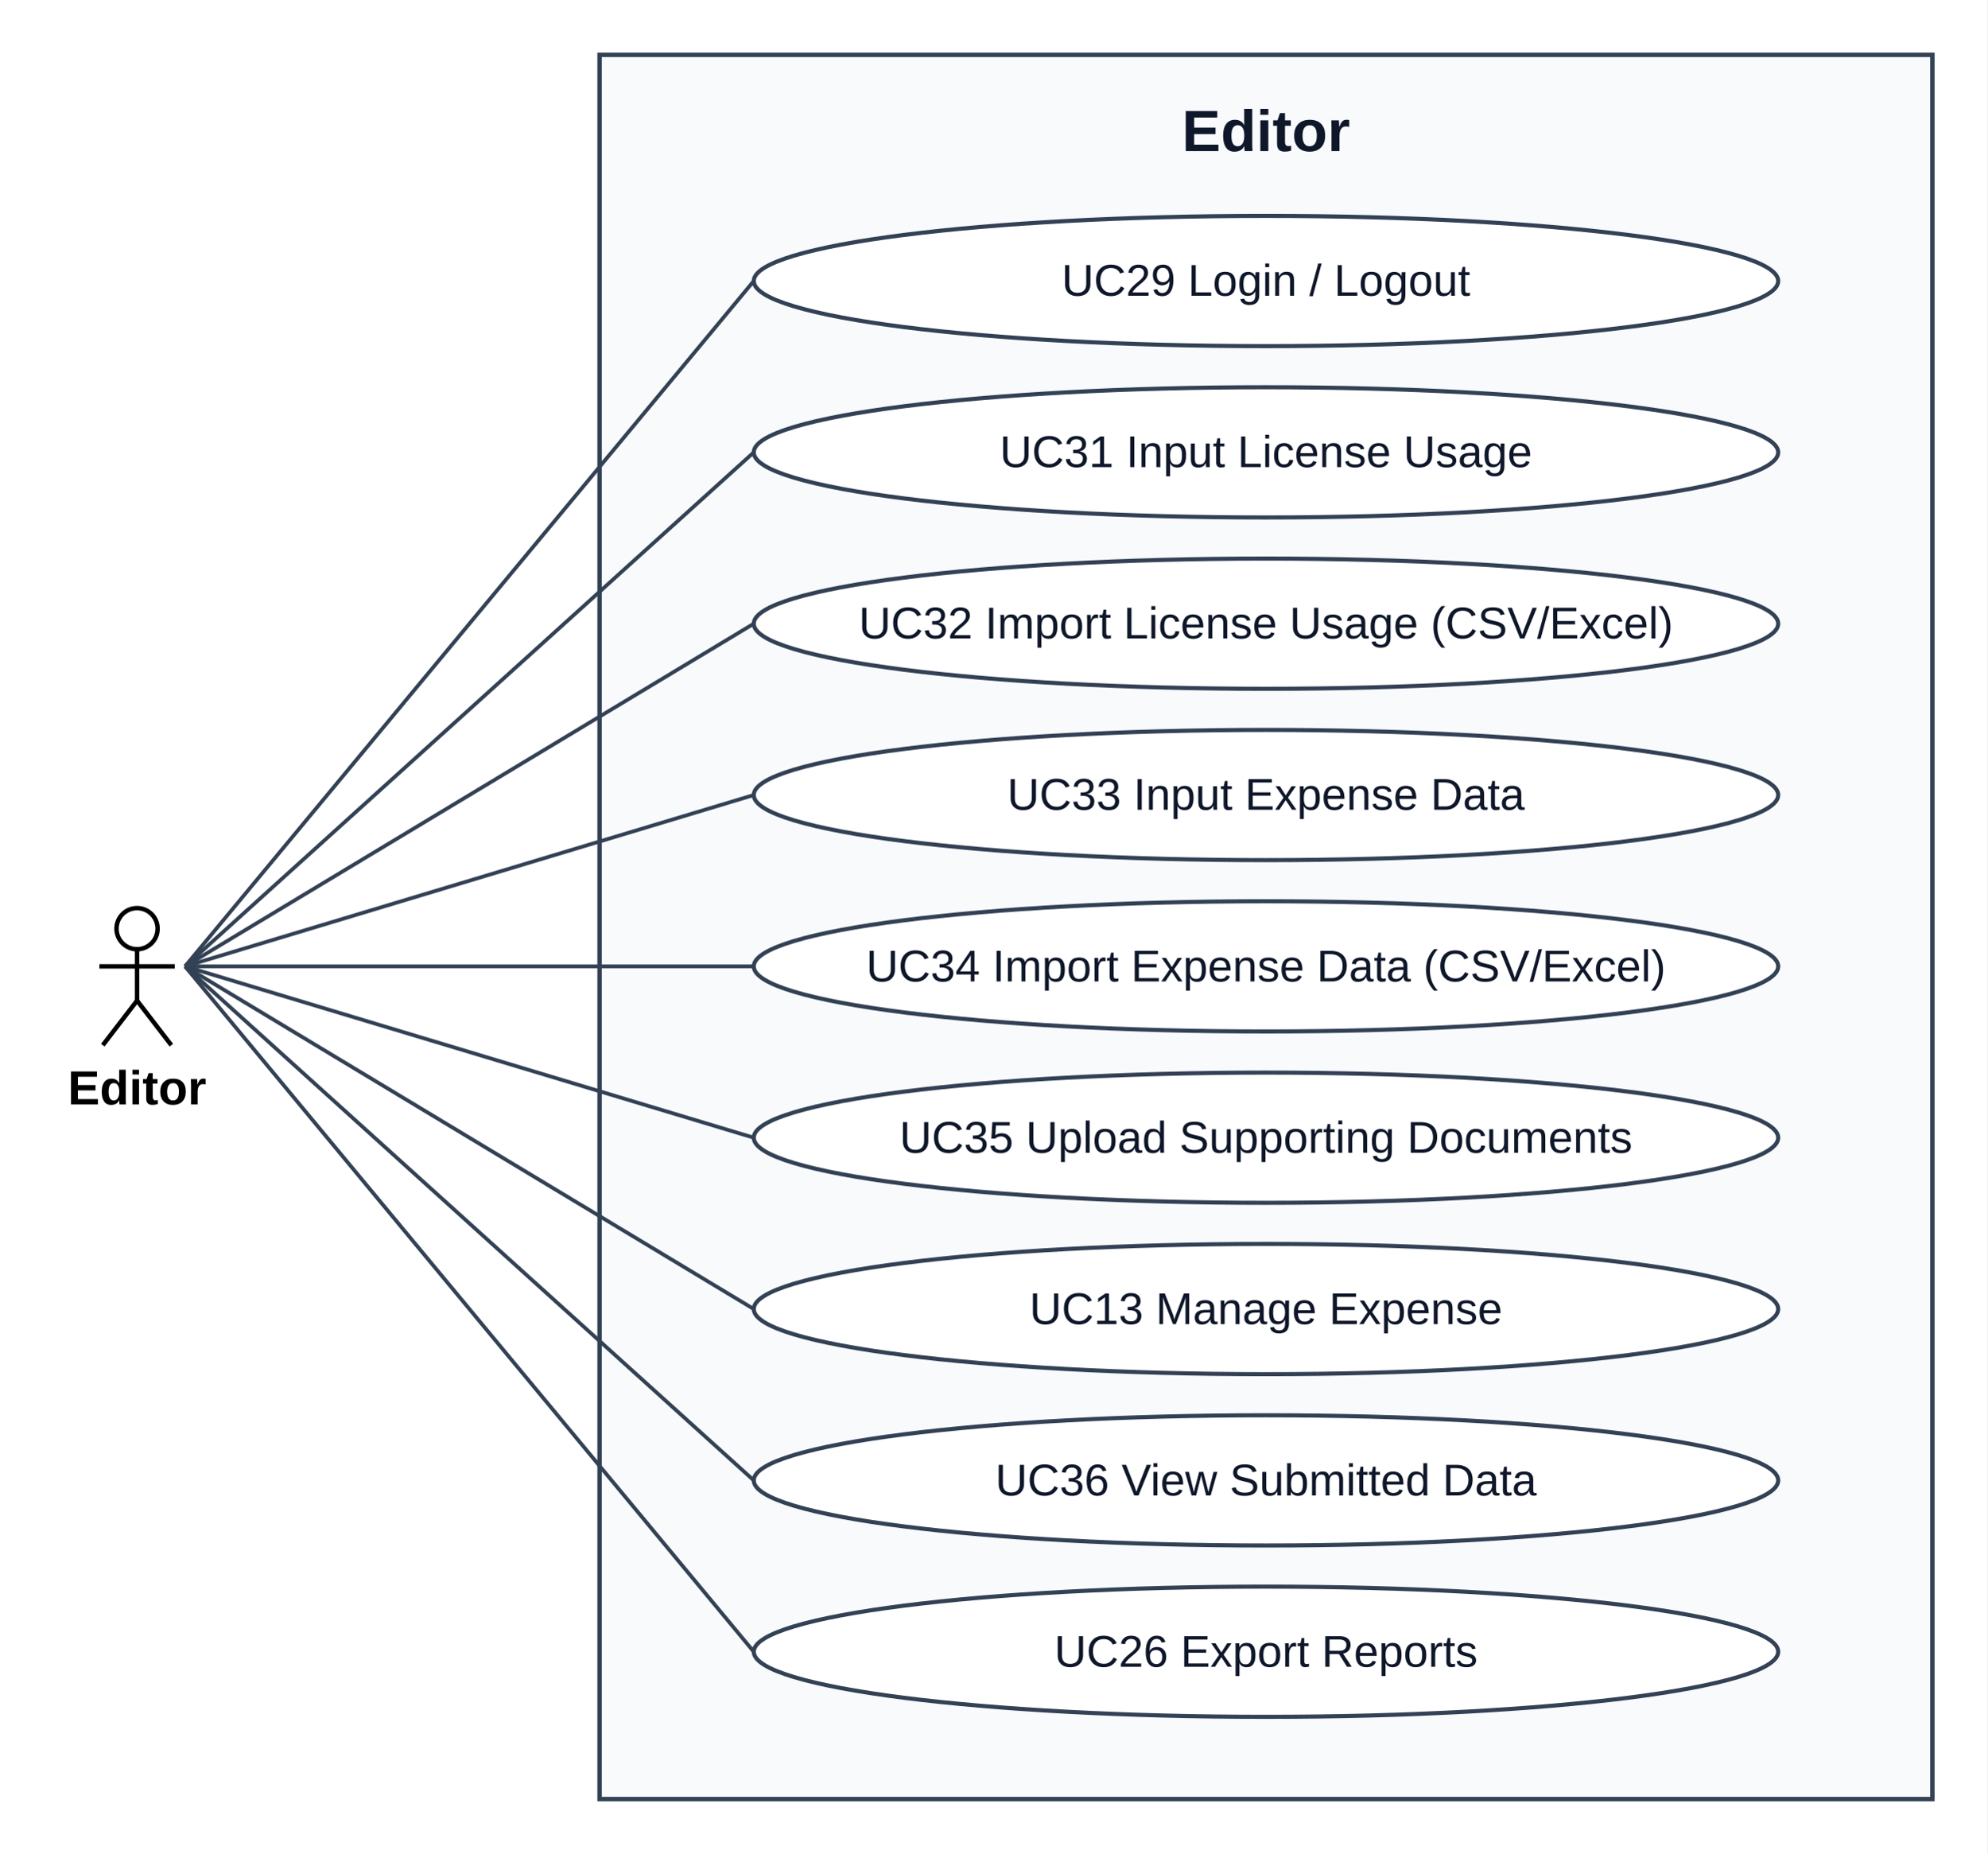
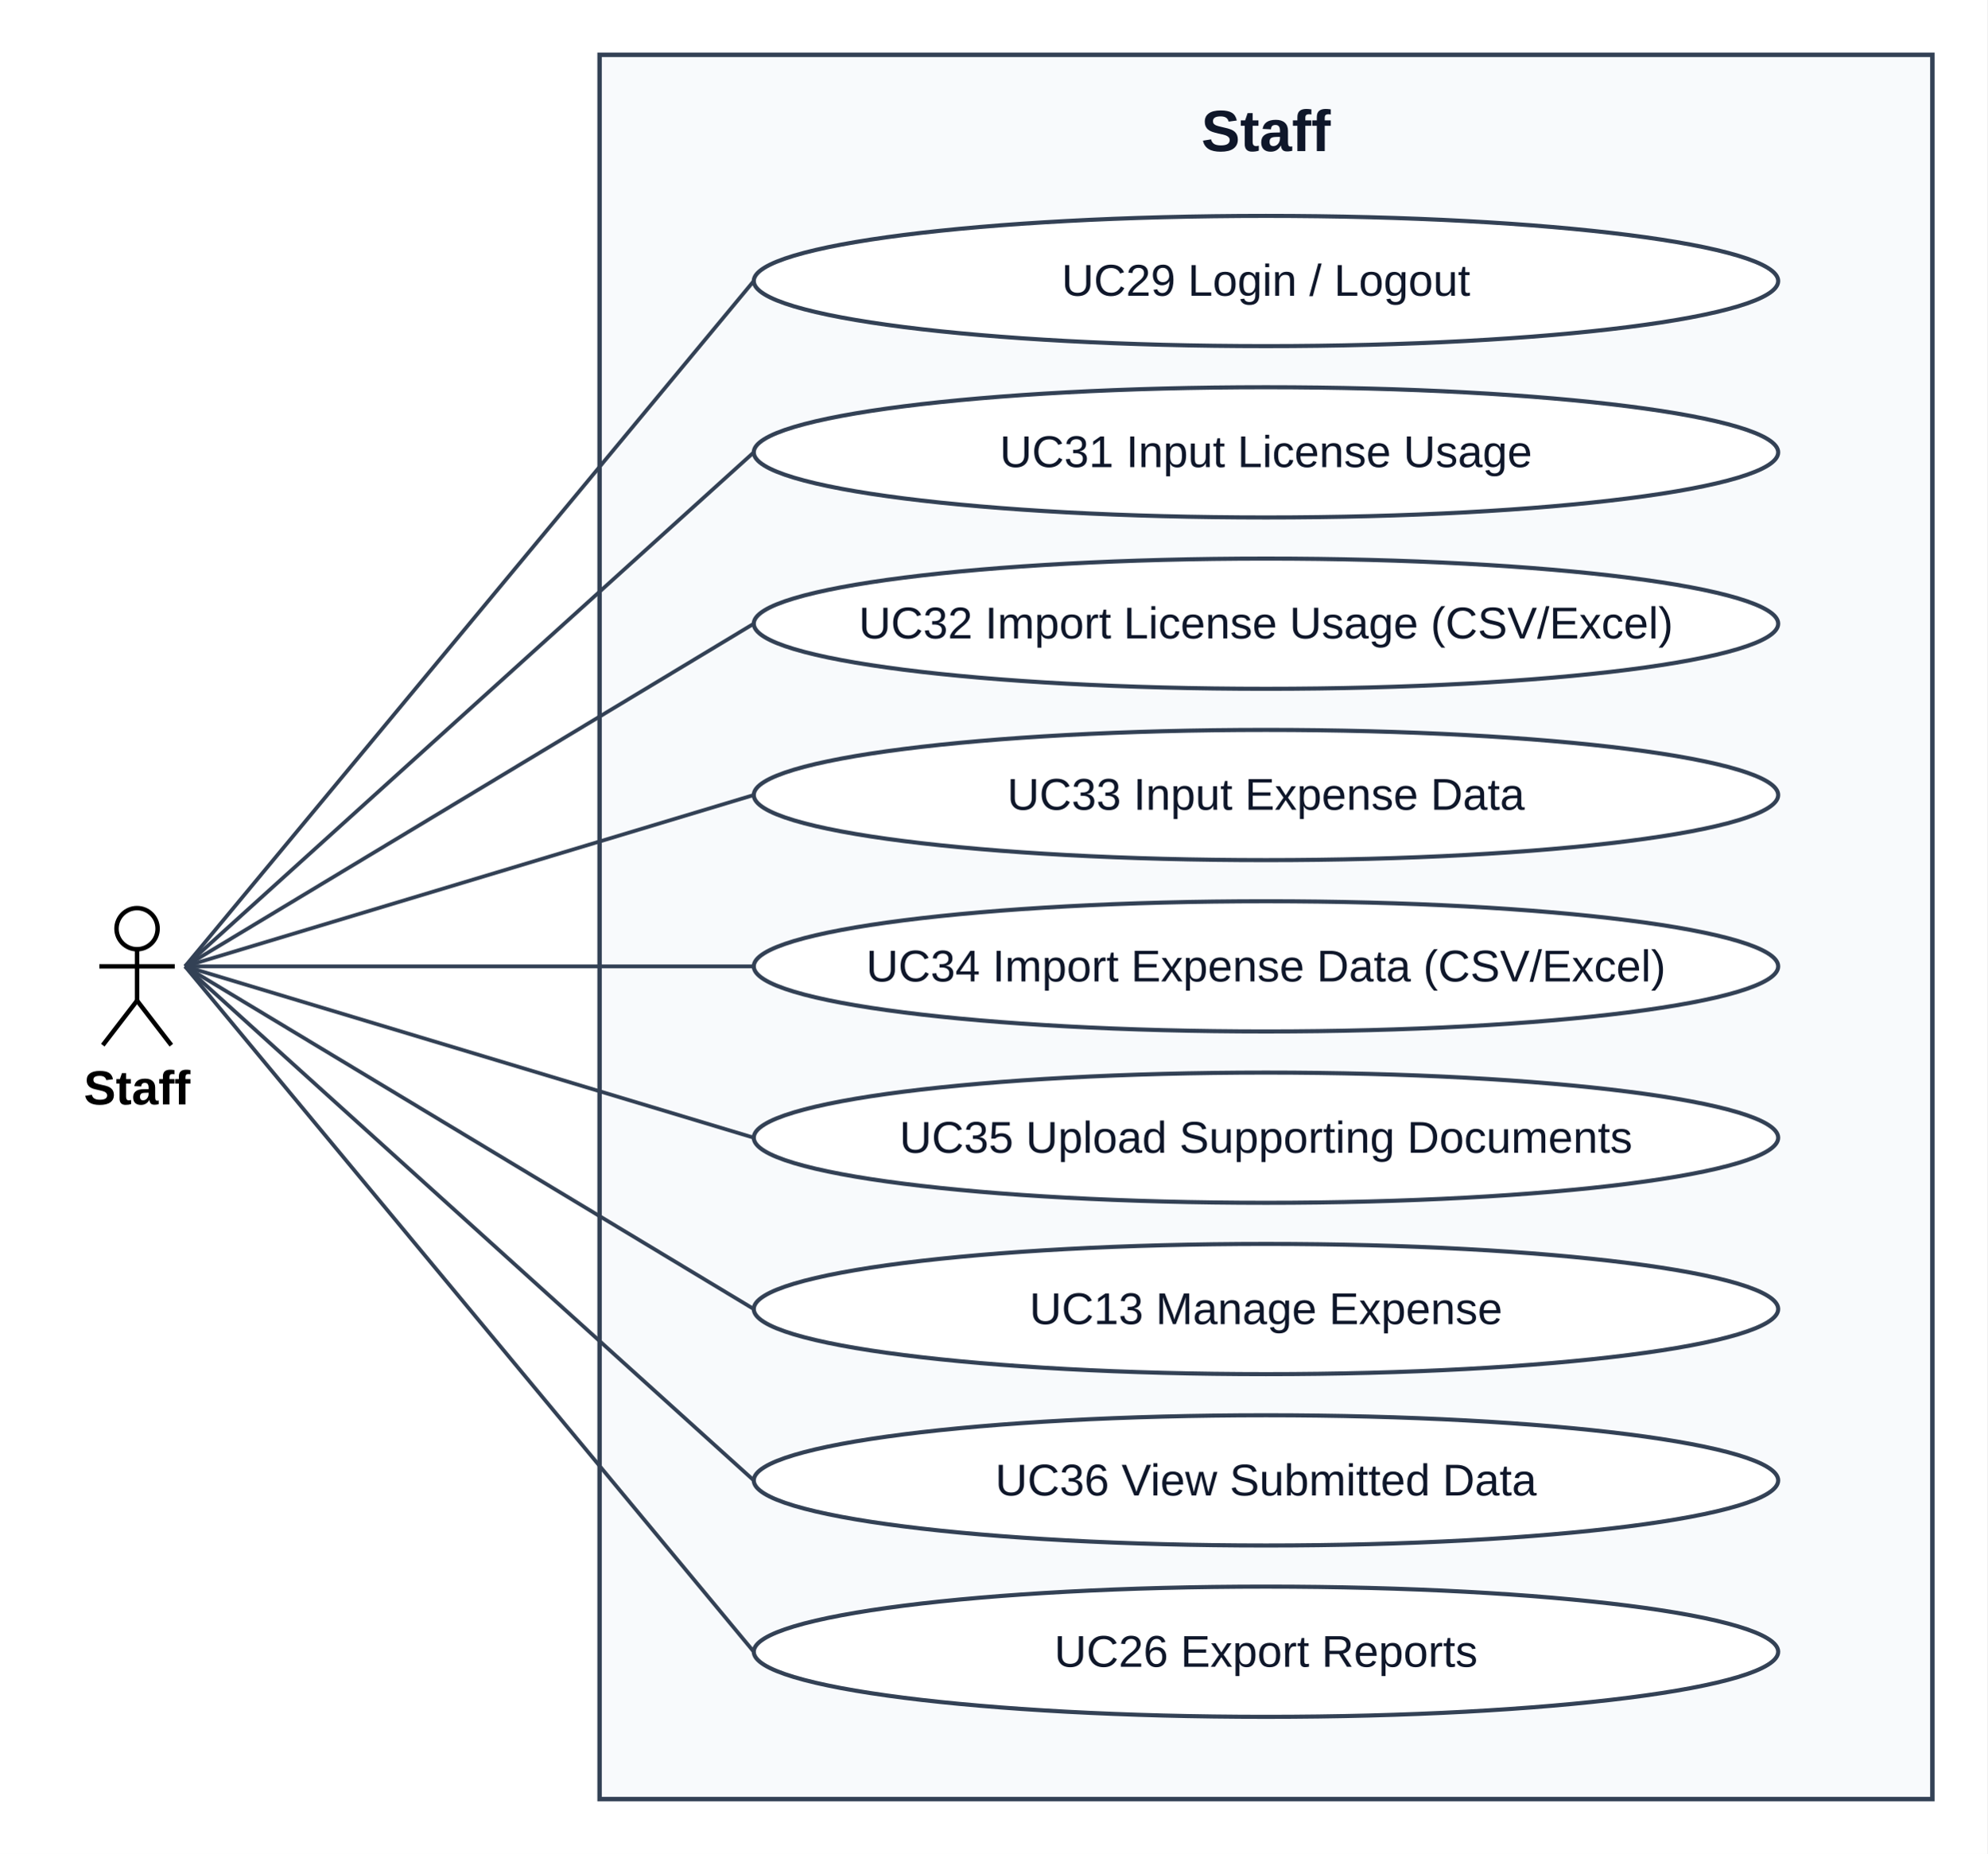
<svg xmlns="http://www.w3.org/2000/svg" width="580" height="541" viewBox="0 0 580 541" font-family="Liberation Sans, Arial, Helvetica, sans-serif">
  <rect width="100%" height="100%" fill="#ffffff" />
  <g transform="translate(-40.0,-14.0)">
    <rect x="215.0" y="30.0" width="389.0" height="509.0" rx="0" fill="#F8FAFC" stroke="#334155" stroke-width="1.3" />
-     <text x="409.5" y="58.1" font-size="17" fill="#0f172a" text-anchor="middle" font-weight="bold" xml:space="preserve">Editor</text>
+     <text x="409.5" y="58.1" font-size="17" fill="#0f172a" text-anchor="middle" font-weight="bold" xml:space="preserve">Staff</text>
    <circle cx="80" cy="285.0" r="6" fill="#fff" stroke="#000" stroke-width="1.3" />
    <line x1="80" y1="291.0" x2="80" y2="306.0" stroke="#000" stroke-width="1.3" fill="none" />
    <line x1="69" y1="296.0" x2="91" y2="296.0" stroke="#000" stroke-width="1.3" fill="none" />
    <line x1="80" y1="306.0" x2="70" y2="319.0" stroke="#000" stroke-width="1.3" fill="none" />
    <line x1="80" y1="306.0" x2="90" y2="319.0" stroke="#000" stroke-width="1.3" fill="none" />
-     <text x="80.0" y="336.3" font-size="14" fill="#000000" text-anchor="middle" font-weight="bold" xml:space="preserve">Editor</text>
+     <text x="80.0" y="336.3" font-size="14" fill="#000000" text-anchor="middle" font-weight="bold" xml:space="preserve">Staff</text>
    <path d="M94.0,296.0 L260.0,96.0" fill="none" stroke="#334155" stroke-width="1.1" />
    <path d="M94.0,296.0 L260.0,146.0" fill="none" stroke="#334155" stroke-width="1.1" />
    <path d="M94.0,296.0 L260.0,196.0" fill="none" stroke="#334155" stroke-width="1.1" />
    <path d="M94.0,296.0 L260.0,246.0" fill="none" stroke="#334155" stroke-width="1.1" />
    <path d="M94.0,296.0 L260.0,296.0" fill="none" stroke="#334155" stroke-width="1.1" />
    <path d="M94.0,296.0 L260.0,346.0" fill="none" stroke="#334155" stroke-width="1.1" />
    <path d="M94.0,296.0 L260.0,396.0" fill="none" stroke="#334155" stroke-width="1.1" />
    <path d="M94.0,296.0 L260.0,446.0" fill="none" stroke="#334155" stroke-width="1.1" />
    <path d="M94.0,296.0 L260.0,496.0" fill="none" stroke="#334155" stroke-width="1.1" />
    <ellipse cx="409.5" cy="96.0" rx="149.5" ry="19.0" fill="#ffffff" stroke="#334155" stroke-width="1.2" />
    <text x="409.5" y="100.3" font-size="13" fill="#0f172a" text-anchor="middle" xml:space="preserve">UC29 Login / Logout</text>
    <ellipse cx="409.5" cy="146.0" rx="149.5" ry="19.0" fill="#ffffff" stroke="#334155" stroke-width="1.2" />
    <text x="409.5" y="150.3" font-size="13" fill="#0f172a" text-anchor="middle" xml:space="preserve">UC31 Input License Usage</text>
    <ellipse cx="409.5" cy="196.0" rx="149.5" ry="19.0" fill="#ffffff" stroke="#334155" stroke-width="1.2" />
    <text x="409.5" y="200.3" font-size="13" fill="#0f172a" text-anchor="middle" xml:space="preserve">UC32 Import License Usage (CSV/Excel)</text>
    <ellipse cx="409.5" cy="246.0" rx="149.5" ry="19.0" fill="#ffffff" stroke="#334155" stroke-width="1.2" />
    <text x="409.5" y="250.3" font-size="13" fill="#0f172a" text-anchor="middle" xml:space="preserve">UC33 Input Expense Data</text>
    <ellipse cx="409.5" cy="296.0" rx="149.5" ry="19.0" fill="#ffffff" stroke="#334155" stroke-width="1.2" />
    <text x="409.5" y="300.4" font-size="13" fill="#0f172a" text-anchor="middle" xml:space="preserve">UC34 Import Expense Data (CSV/Excel)</text>
    <ellipse cx="409.5" cy="346.0" rx="149.5" ry="19.0" fill="#ffffff" stroke="#334155" stroke-width="1.2" />
    <text x="409.5" y="350.4" font-size="13" fill="#0f172a" text-anchor="middle" xml:space="preserve">UC35 Upload Supporting Documents</text>
    <ellipse cx="409.5" cy="396.0" rx="149.5" ry="19.0" fill="#ffffff" stroke="#334155" stroke-width="1.2" />
    <text x="409.5" y="400.4" font-size="13" fill="#0f172a" text-anchor="middle" xml:space="preserve">UC13 Manage Expense</text>
    <ellipse cx="409.5" cy="446.0" rx="149.5" ry="19.0" fill="#ffffff" stroke="#334155" stroke-width="1.2" />
    <text x="409.5" y="450.4" font-size="13" fill="#0f172a" text-anchor="middle" xml:space="preserve">UC36 View Submitted Data</text>
    <ellipse cx="409.5" cy="496.0" rx="149.5" ry="19.0" fill="#ffffff" stroke="#334155" stroke-width="1.2" />
    <text x="409.5" y="500.4" font-size="13" fill="#0f172a" text-anchor="middle" xml:space="preserve">UC26 Export Reports</text>
  </g>
</svg>
